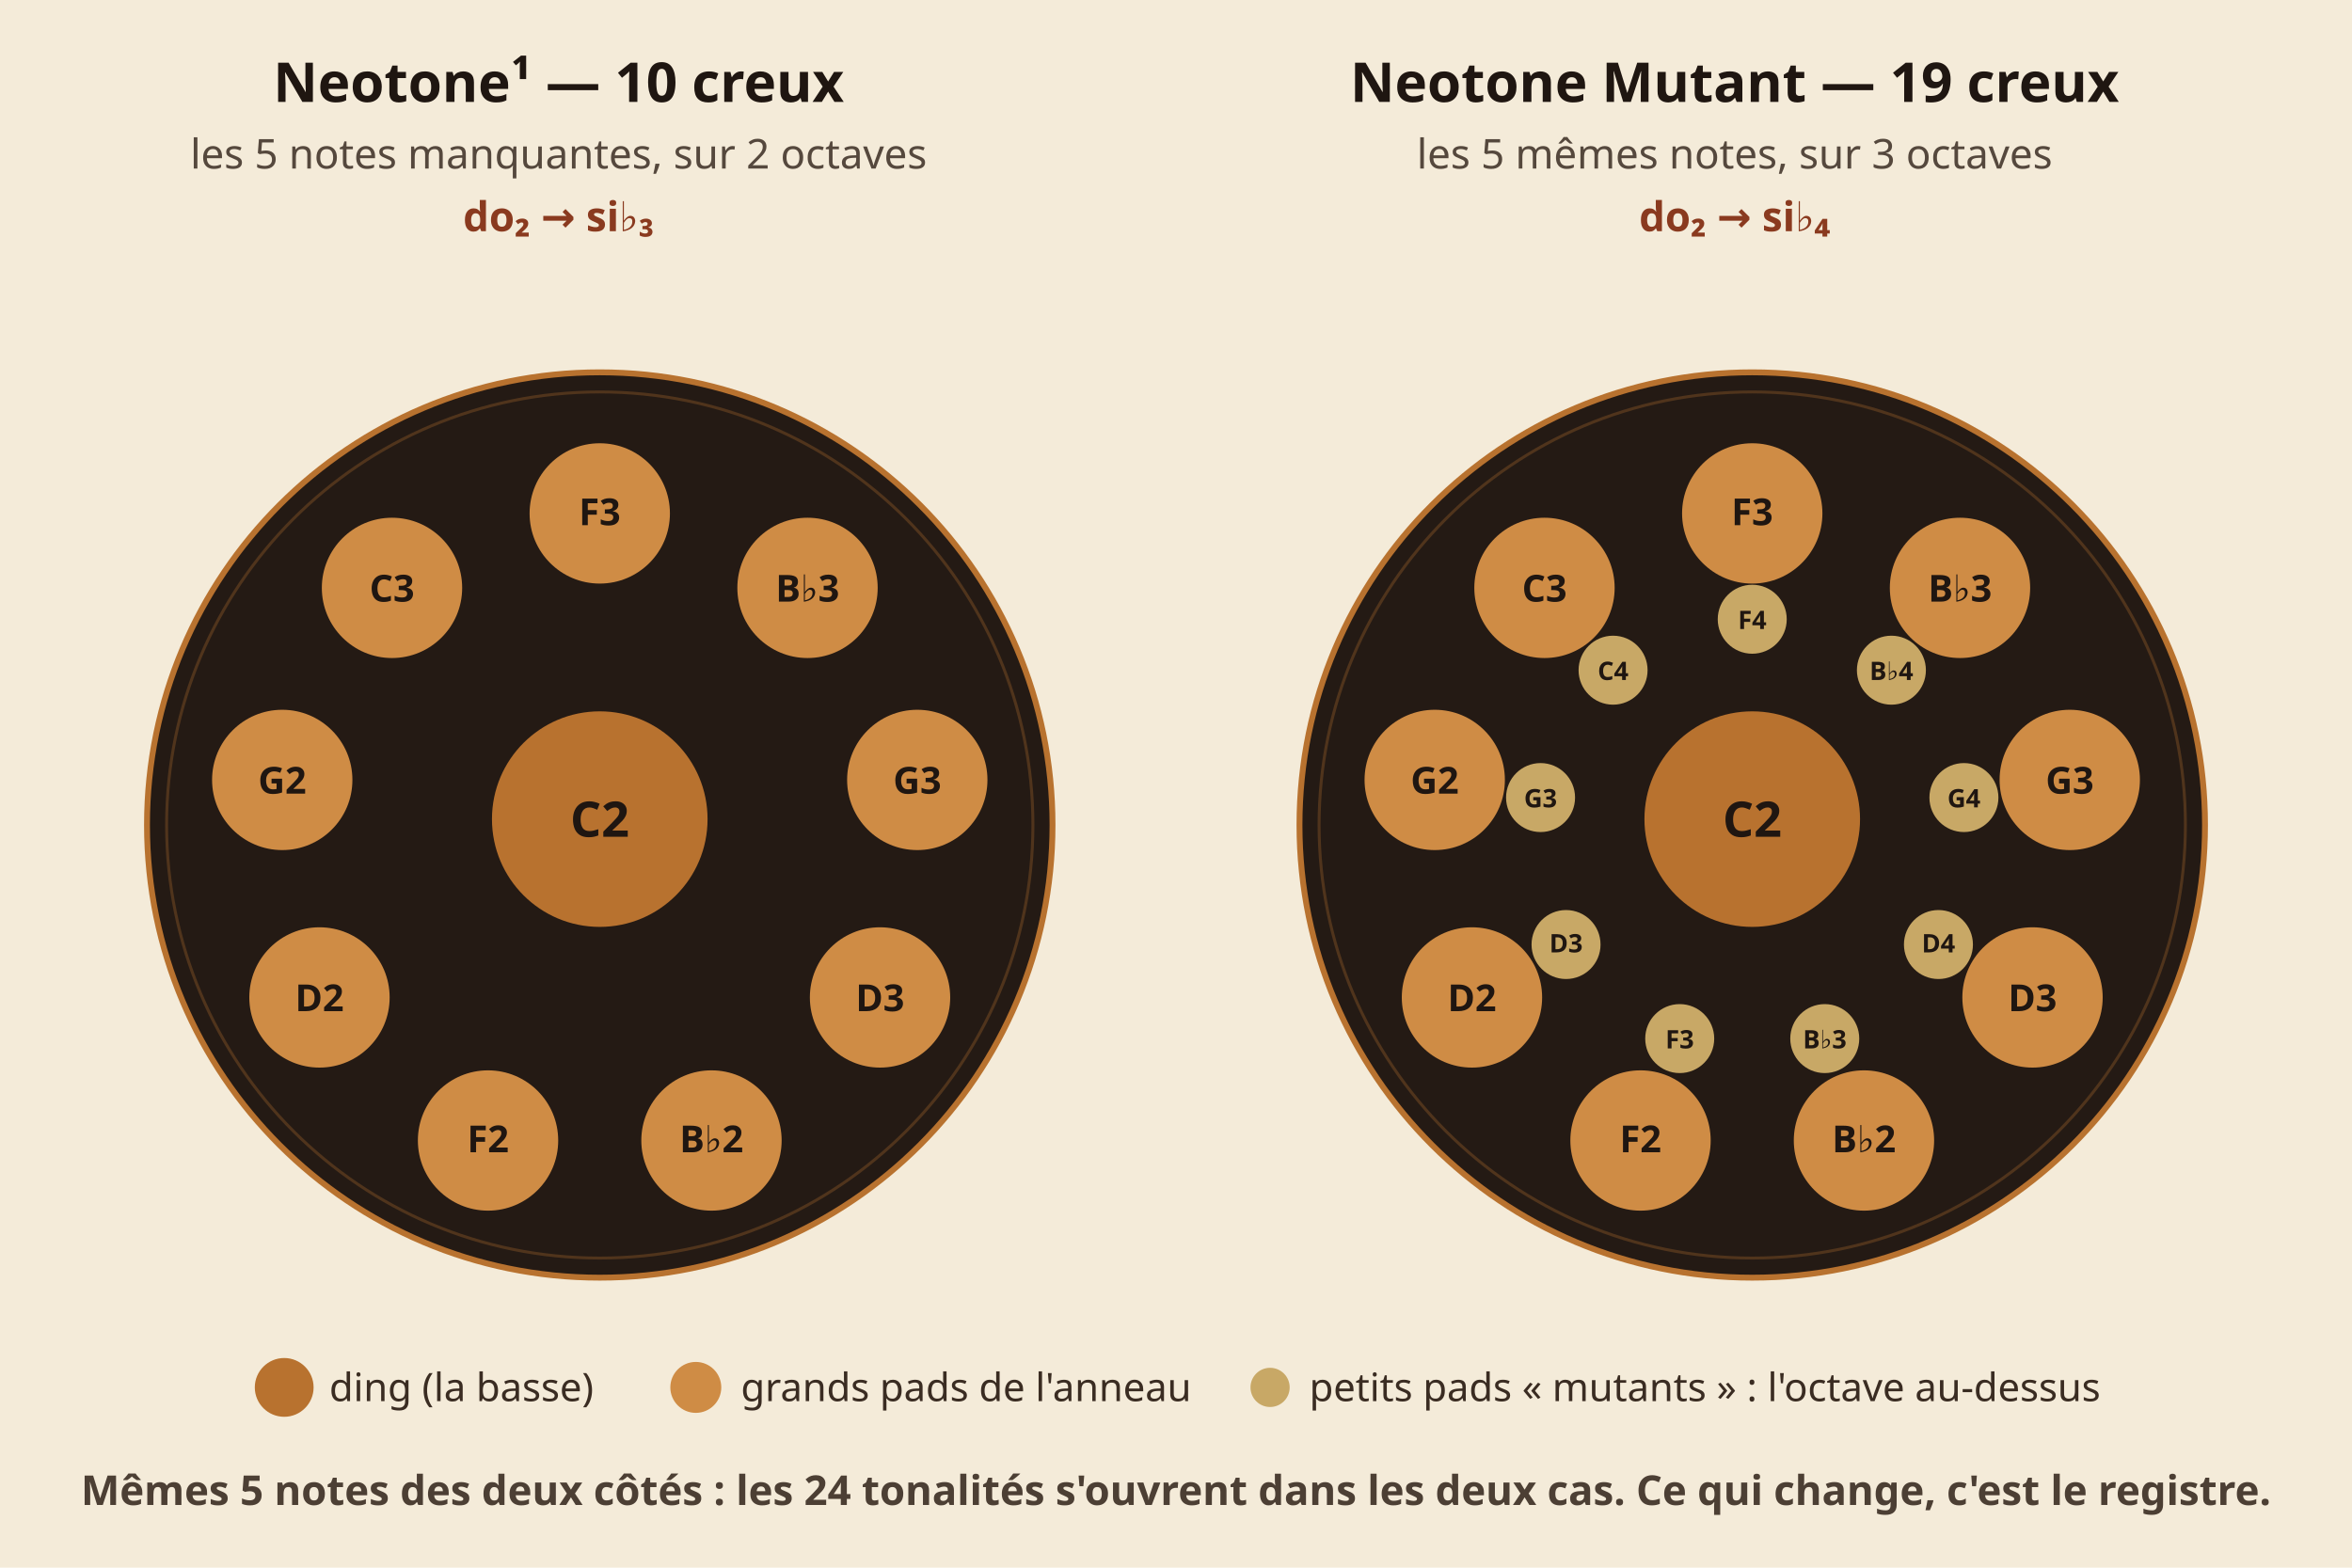
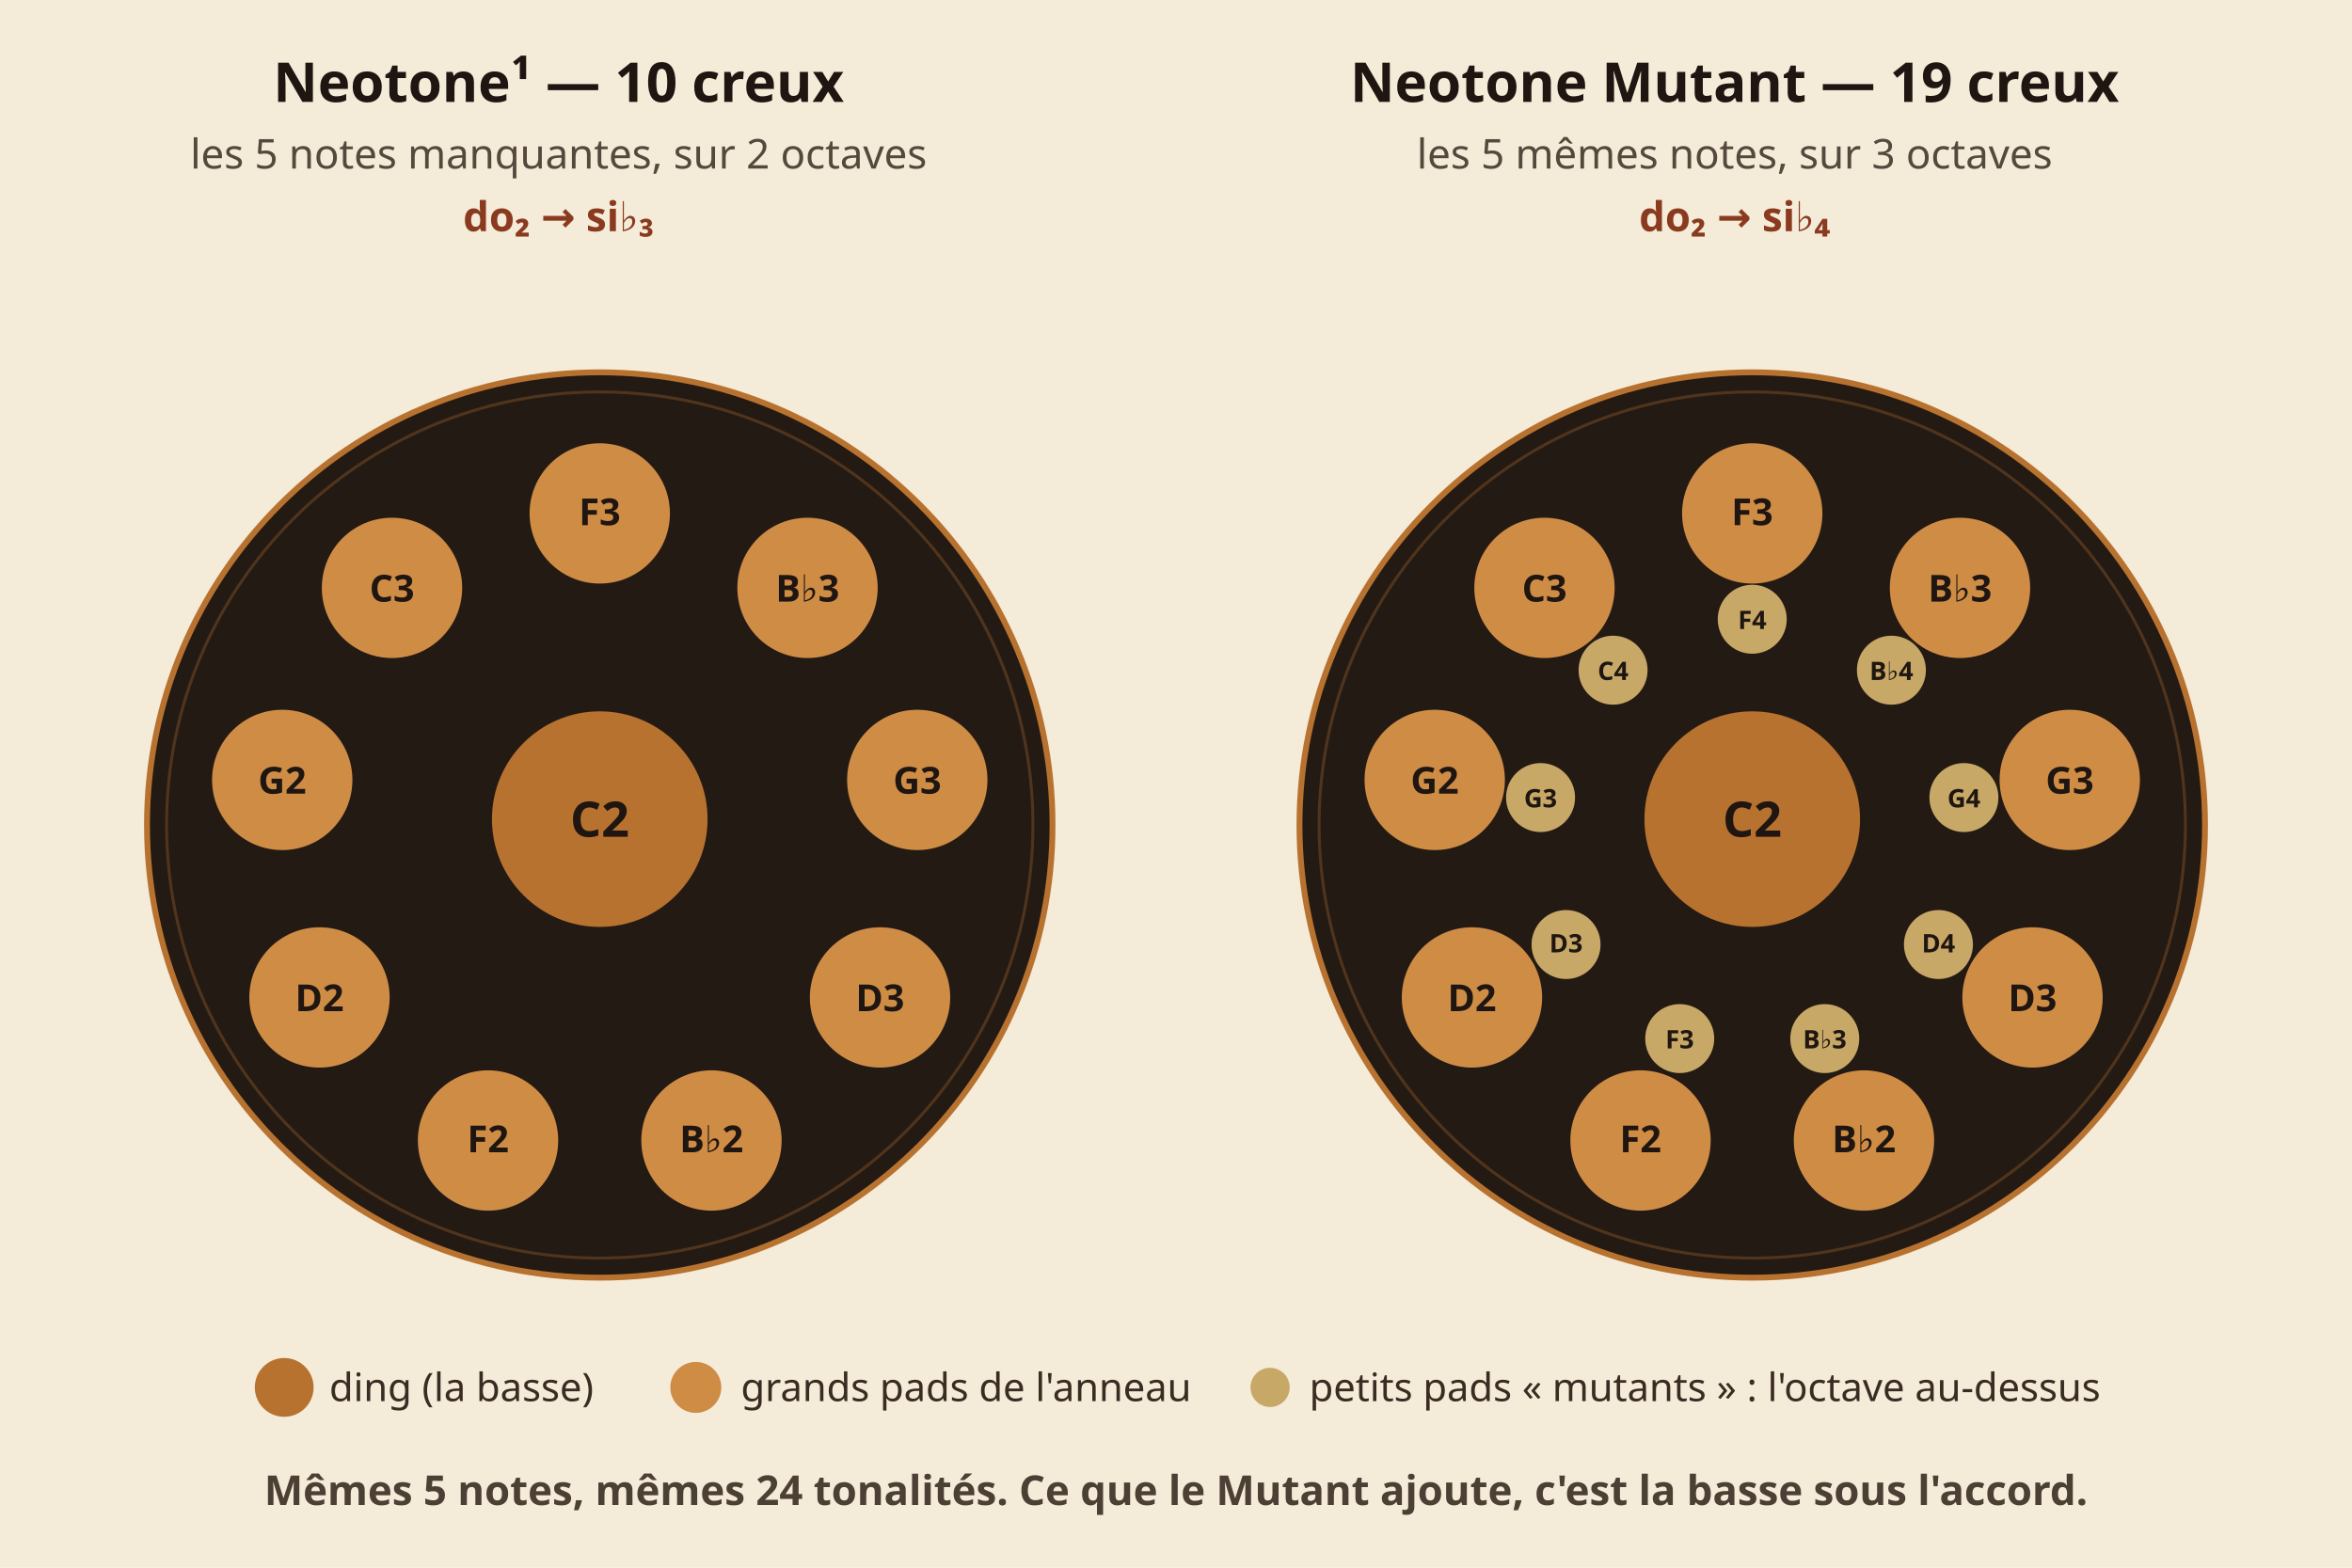
<svg xmlns="http://www.w3.org/2000/svg" viewBox="0 0 1200 800" font-family="system-ui, sans-serif" role="img" aria-label="Schéma des deux Neotone tels que l'application les génère pour compléter le handpan E 18. À gauche le Neotone à 10 creux, à droite le Mutant à 19 creux ; les deux portent les mêmes cinq notes manquantes, le Mutant les répète sur une octave de plus.">
  <rect width="1200" height="800" fill="#f4ebd9" />
  <text x="285" y="52" fill="#1f1611" font-size="28" font-weight="700" text-anchor="middle">Neotone¹ — 10 creux</text>
  <text x="285" y="86" fill="#3a2c22" font-size="21" text-anchor="middle" opacity="0.85">les 5 notes manquantes, sur 2 octaves</text>
  <text x="285" y="118" fill="#8a3a1f" font-size="21" font-weight="700" text-anchor="middle">do₂ → si♭₃</text>
  <text x="885" y="52" fill="#1f1611" font-size="28" font-weight="700" text-anchor="middle">Neotone Mutant — 19 creux</text>
  <text x="885" y="86" fill="#3a2c22" font-size="21" text-anchor="middle" opacity="0.85">les 5 mêmes notes, sur 3 octaves</text>
  <text x="885" y="118" fill="#8a3a1f" font-size="21" font-weight="700" text-anchor="middle">do₂ → si♭₄</text>
  <g>
    <circle cx="306" cy="421" r="231" fill="#241a14" stroke="#b8722f" stroke-width="3" />
    <circle cx="306" cy="421" r="221" fill="none" stroke="#b8722f" stroke-opacity="0.3" stroke-width="1.5" />
    <circle cx="306" cy="418" r="55.0" fill="#b8722f" />
    <text x="306" y="427" fill="#1f1611" font-size="25" font-weight="700" text-anchor="middle">C2</text>
    <circle cx="163" cy="509" r="35.8" fill="#cf8c45" />
    <text x="163" y="516" fill="#1f1611" font-size="19" font-weight="700" text-anchor="middle">D2</text>
    <circle cx="249" cy="582" r="35.8" fill="#cf8c45" />
    <text x="249" y="588" fill="#1f1611" font-size="19" font-weight="700" text-anchor="middle">F2</text>
    <circle cx="144" cy="398" r="35.8" fill="#cf8c45" />
    <text x="144" y="405" fill="#1f1611" font-size="19" font-weight="700" text-anchor="middle">G2</text>
    <circle cx="363" cy="582" r="35.8" fill="#cf8c45" />
    <text x="363" y="588" fill="#1f1611" font-size="19" font-weight="700" text-anchor="middle">B♭2</text>
    <circle cx="200" cy="300" r="35.8" fill="#cf8c45" />
    <text x="200" y="307" fill="#1f1611" font-size="19" font-weight="700" text-anchor="middle">C3</text>
    <circle cx="449" cy="509" r="35.8" fill="#cf8c45" />
    <text x="449" y="516" fill="#1f1611" font-size="19" font-weight="700" text-anchor="middle">D3</text>
    <circle cx="306" cy="262" r="35.8" fill="#cf8c45" />
    <text x="306" y="268" fill="#1f1611" font-size="19" font-weight="700" text-anchor="middle">F3</text>
    <circle cx="468" cy="398" r="35.8" fill="#cf8c45" />
    <text x="468" y="405" fill="#1f1611" font-size="19" font-weight="700" text-anchor="middle">G3</text>
    <circle cx="412" cy="300" r="35.8" fill="#cf8c45" />
    <text x="412" y="307" fill="#1f1611" font-size="19" font-weight="700" text-anchor="middle">B♭3</text>
  </g>
  <g>
    <circle cx="894" cy="421" r="231" fill="#241a14" stroke="#b8722f" stroke-width="3" />
    <circle cx="894" cy="421" r="221" fill="none" stroke="#b8722f" stroke-opacity="0.3" stroke-width="1.5" />
    <circle cx="894" cy="418" r="55.0" fill="#b8722f" />
    <text x="894" y="427" fill="#1f1611" font-size="25" font-weight="700" text-anchor="middle">C2</text>
    <circle cx="751" cy="509" r="35.8" fill="#cf8c45" />
    <text x="751" y="516" fill="#1f1611" font-size="19" font-weight="700" text-anchor="middle">D2</text>
    <circle cx="837" cy="582" r="35.8" fill="#cf8c45" />
    <text x="837" y="588" fill="#1f1611" font-size="19" font-weight="700" text-anchor="middle">F2</text>
    <circle cx="732" cy="398" r="35.8" fill="#cf8c45" />
    <text x="732" y="405" fill="#1f1611" font-size="19" font-weight="700" text-anchor="middle">G2</text>
    <circle cx="951" cy="582" r="35.8" fill="#cf8c45" />
    <text x="951" y="588" fill="#1f1611" font-size="19" font-weight="700" text-anchor="middle">B♭2</text>
    <circle cx="788" cy="300" r="35.8" fill="#cf8c45" />
    <text x="788" y="307" fill="#1f1611" font-size="19" font-weight="700" text-anchor="middle">C3</text>
    <circle cx="1037" cy="509" r="35.8" fill="#cf8c45" />
    <text x="1037" y="516" fill="#1f1611" font-size="19" font-weight="700" text-anchor="middle">D3</text>
    <circle cx="894" cy="262" r="35.8" fill="#cf8c45" />
    <text x="894" y="268" fill="#1f1611" font-size="19" font-weight="700" text-anchor="middle">F3</text>
    <circle cx="1056" cy="398" r="35.8" fill="#cf8c45" />
    <text x="1056" y="405" fill="#1f1611" font-size="19" font-weight="700" text-anchor="middle">G3</text>
    <circle cx="1000" cy="300" r="35.8" fill="#cf8c45" />
    <text x="1000" y="307" fill="#1f1611" font-size="19" font-weight="700" text-anchor="middle">B♭3</text>
    <circle cx="799" cy="482" r="17.6" fill="#c8a866" />
    <text x="799" y="486" fill="#1f1611" font-size="13" font-weight="700" text-anchor="middle">D3</text>
    <circle cx="857" cy="530" r="17.6" fill="#c8a866" />
    <text x="857" y="535" fill="#1f1611" font-size="13" font-weight="700" text-anchor="middle">F3</text>
    <circle cx="786" cy="407" r="17.6" fill="#c8a866" />
    <text x="786" y="412" fill="#1f1611" font-size="13" font-weight="700" text-anchor="middle">G3</text>
    <circle cx="931" cy="530" r="17.6" fill="#c8a866" />
    <text x="931" y="535" fill="#1f1611" font-size="13" font-weight="700" text-anchor="middle">B♭3</text>
    <circle cx="823" cy="342" r="17.6" fill="#c8a866" />
    <text x="823" y="347" fill="#1f1611" font-size="13" font-weight="700" text-anchor="middle">C4</text>
    <circle cx="989" cy="482" r="17.6" fill="#c8a866" />
    <text x="989" y="486" fill="#1f1611" font-size="13" font-weight="700" text-anchor="middle">D4</text>
    <circle cx="894" cy="316" r="17.6" fill="#c8a866" />
    <text x="894" y="321" fill="#1f1611" font-size="13" font-weight="700" text-anchor="middle">F4</text>
    <circle cx="1002" cy="407" r="17.6" fill="#c8a866" />
    <text x="1002" y="412" fill="#1f1611" font-size="13" font-weight="700" text-anchor="middle">G4</text>
    <circle cx="965" cy="342" r="17.6" fill="#c8a866" />
    <text x="965" y="347" fill="#1f1611" font-size="13" font-weight="700" text-anchor="middle">B♭4</text>
  </g>
  <g font-size="20">
    <circle cx="145" cy="708" r="15" fill="#b8722f" />
    <text x="168" y="715" fill="#3a2c22">ding (la basse)</text>
    <circle cx="355" cy="708" r="13" fill="#cf8c45" />
    <text x="378" y="715" fill="#3a2c22">grands pads de l'anneau</text>
    <circle cx="648" cy="708" r="10" fill="#c8a866" />
    <text x="668" y="715" fill="#3a2c22">petits pads « mutants » : l'octave au-dessus</text>
  </g>
-   <text x="600" y="768" fill="#3a2c22" font-size="21" font-weight="700" text-anchor="middle" opacity="0.9">Mêmes 5 notes des deux côtés : les 24 tonalités s'ouvrent dans les deux cas. Ce qui change, c'est le registre.</text>
+   <text x="600" y="768" fill="#3a2c22" font-size="21" font-weight="700" text-anchor="middle" opacity="0.9">Mêmes 5 notes, mêmes 24 tonalités. Ce que le Mutant ajoute, c'est la basse sous l'accord.</text>
</svg>
